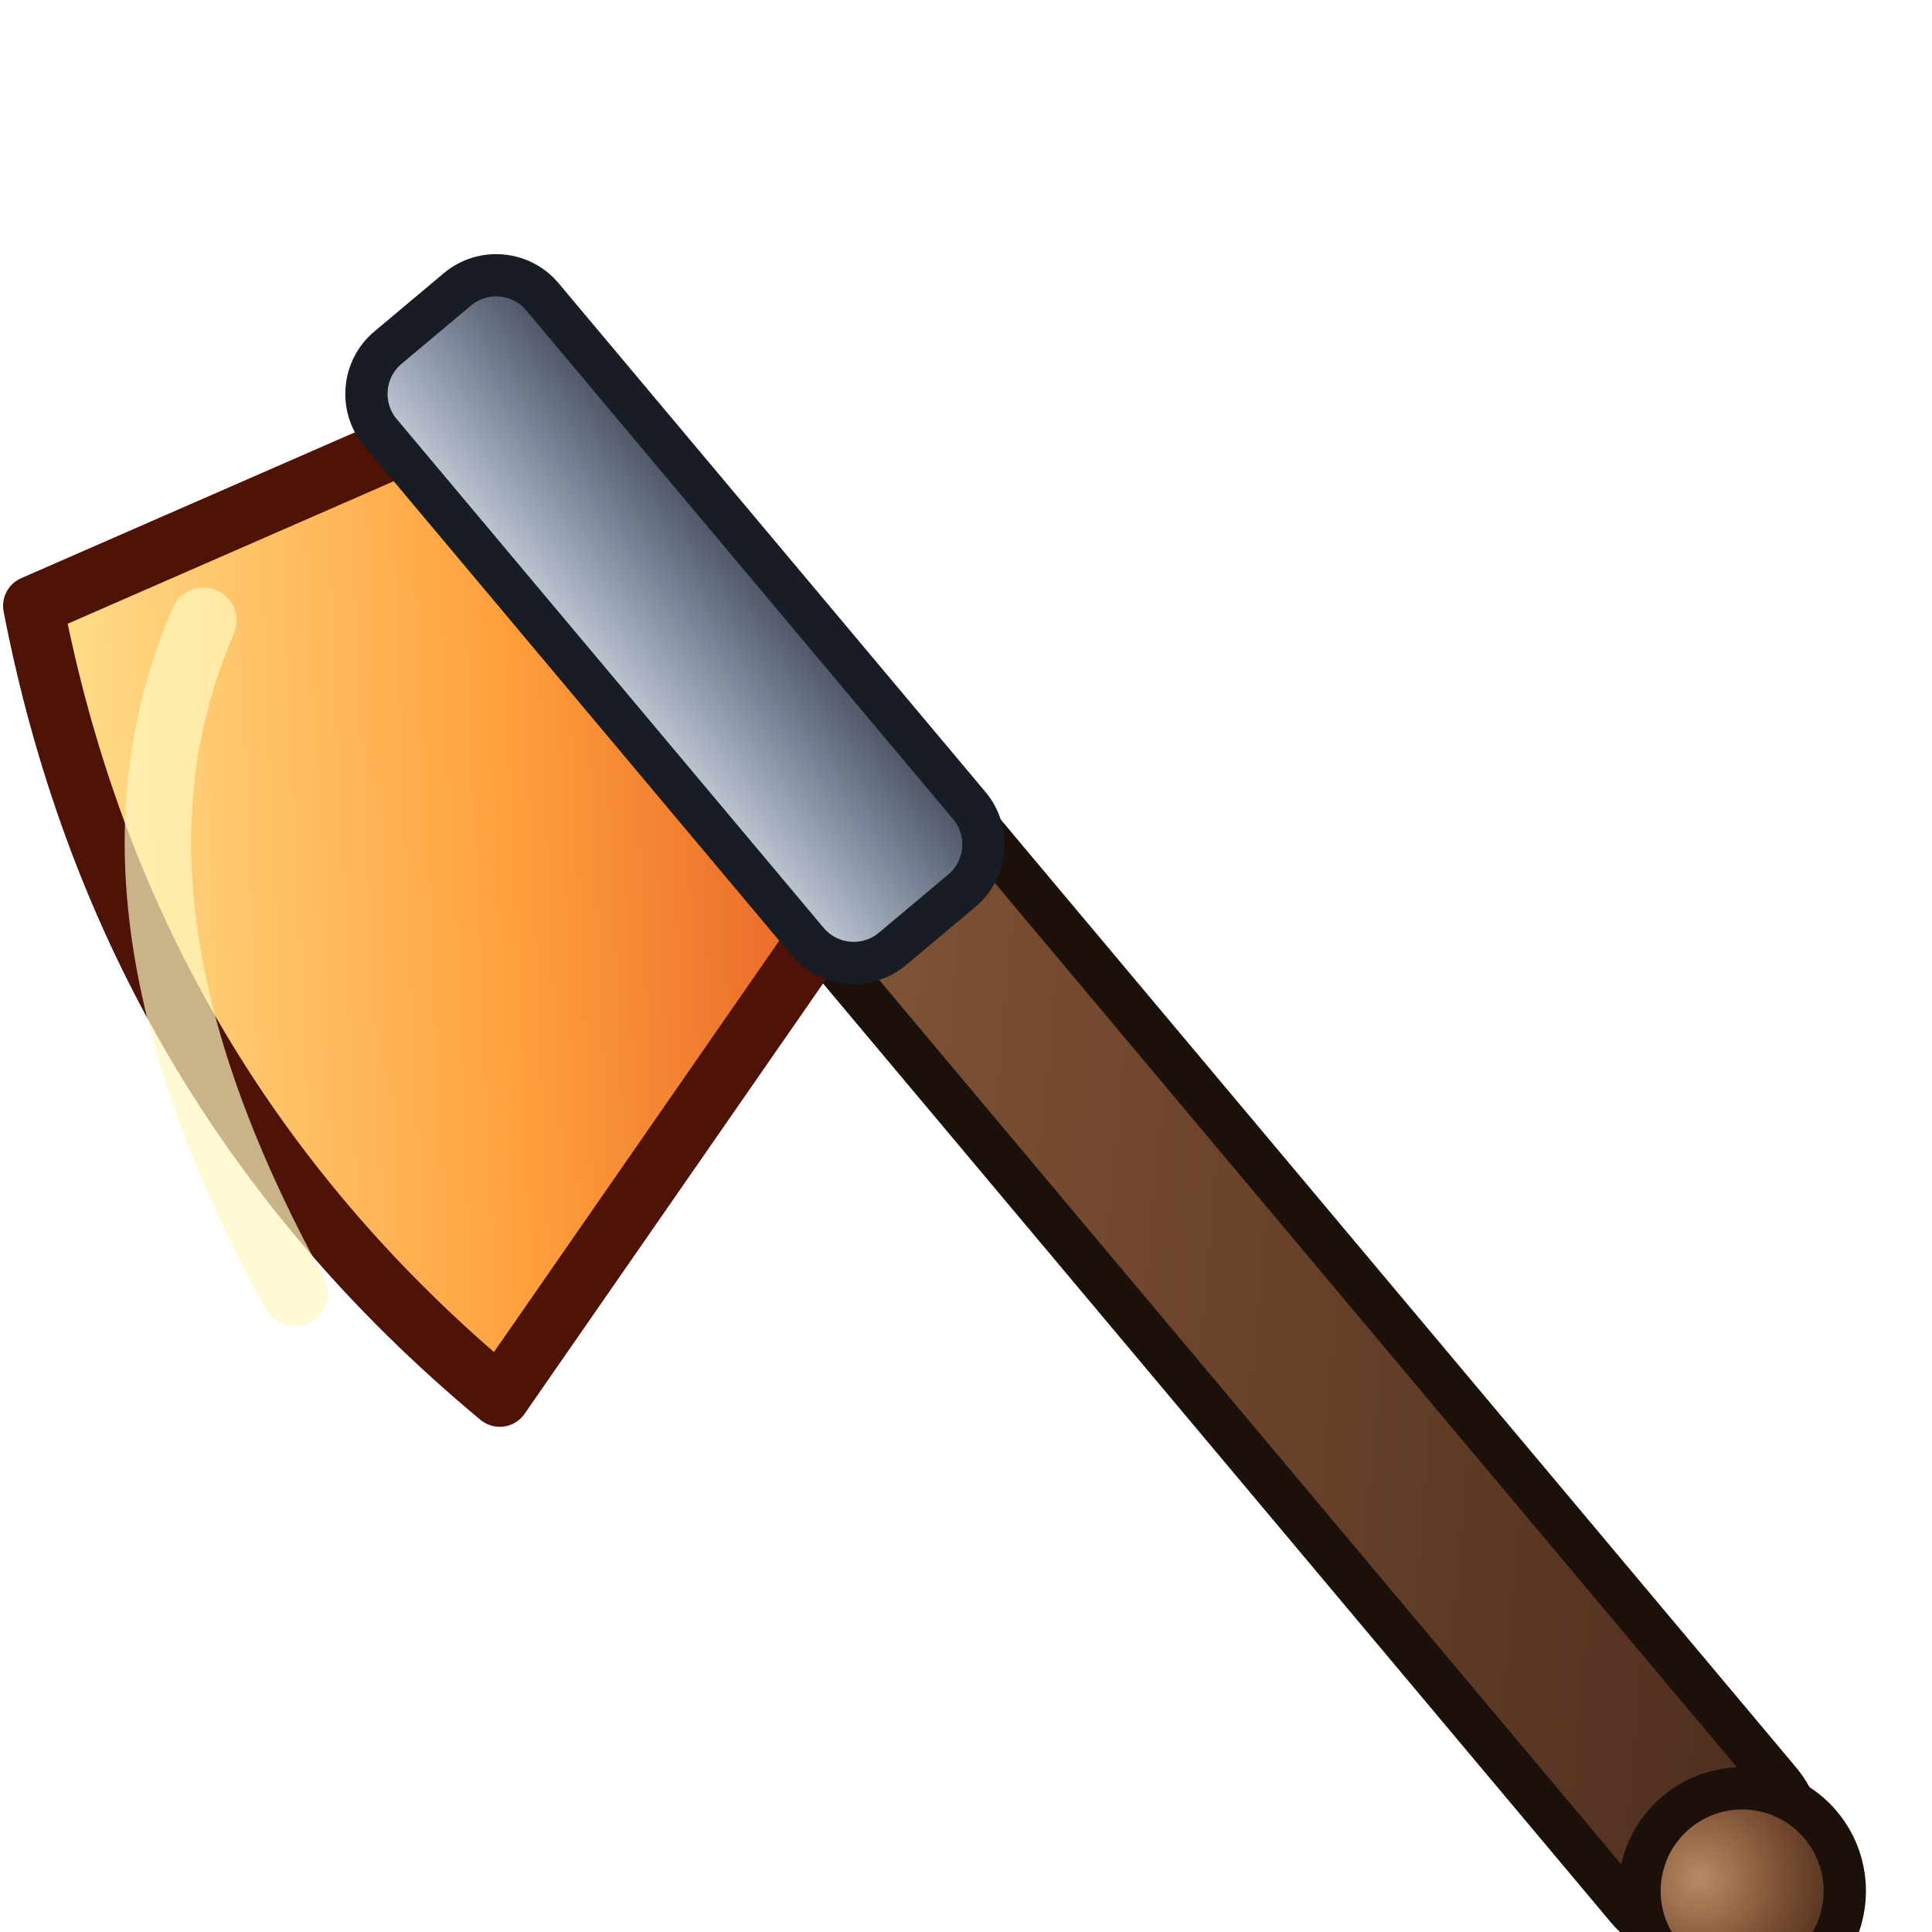
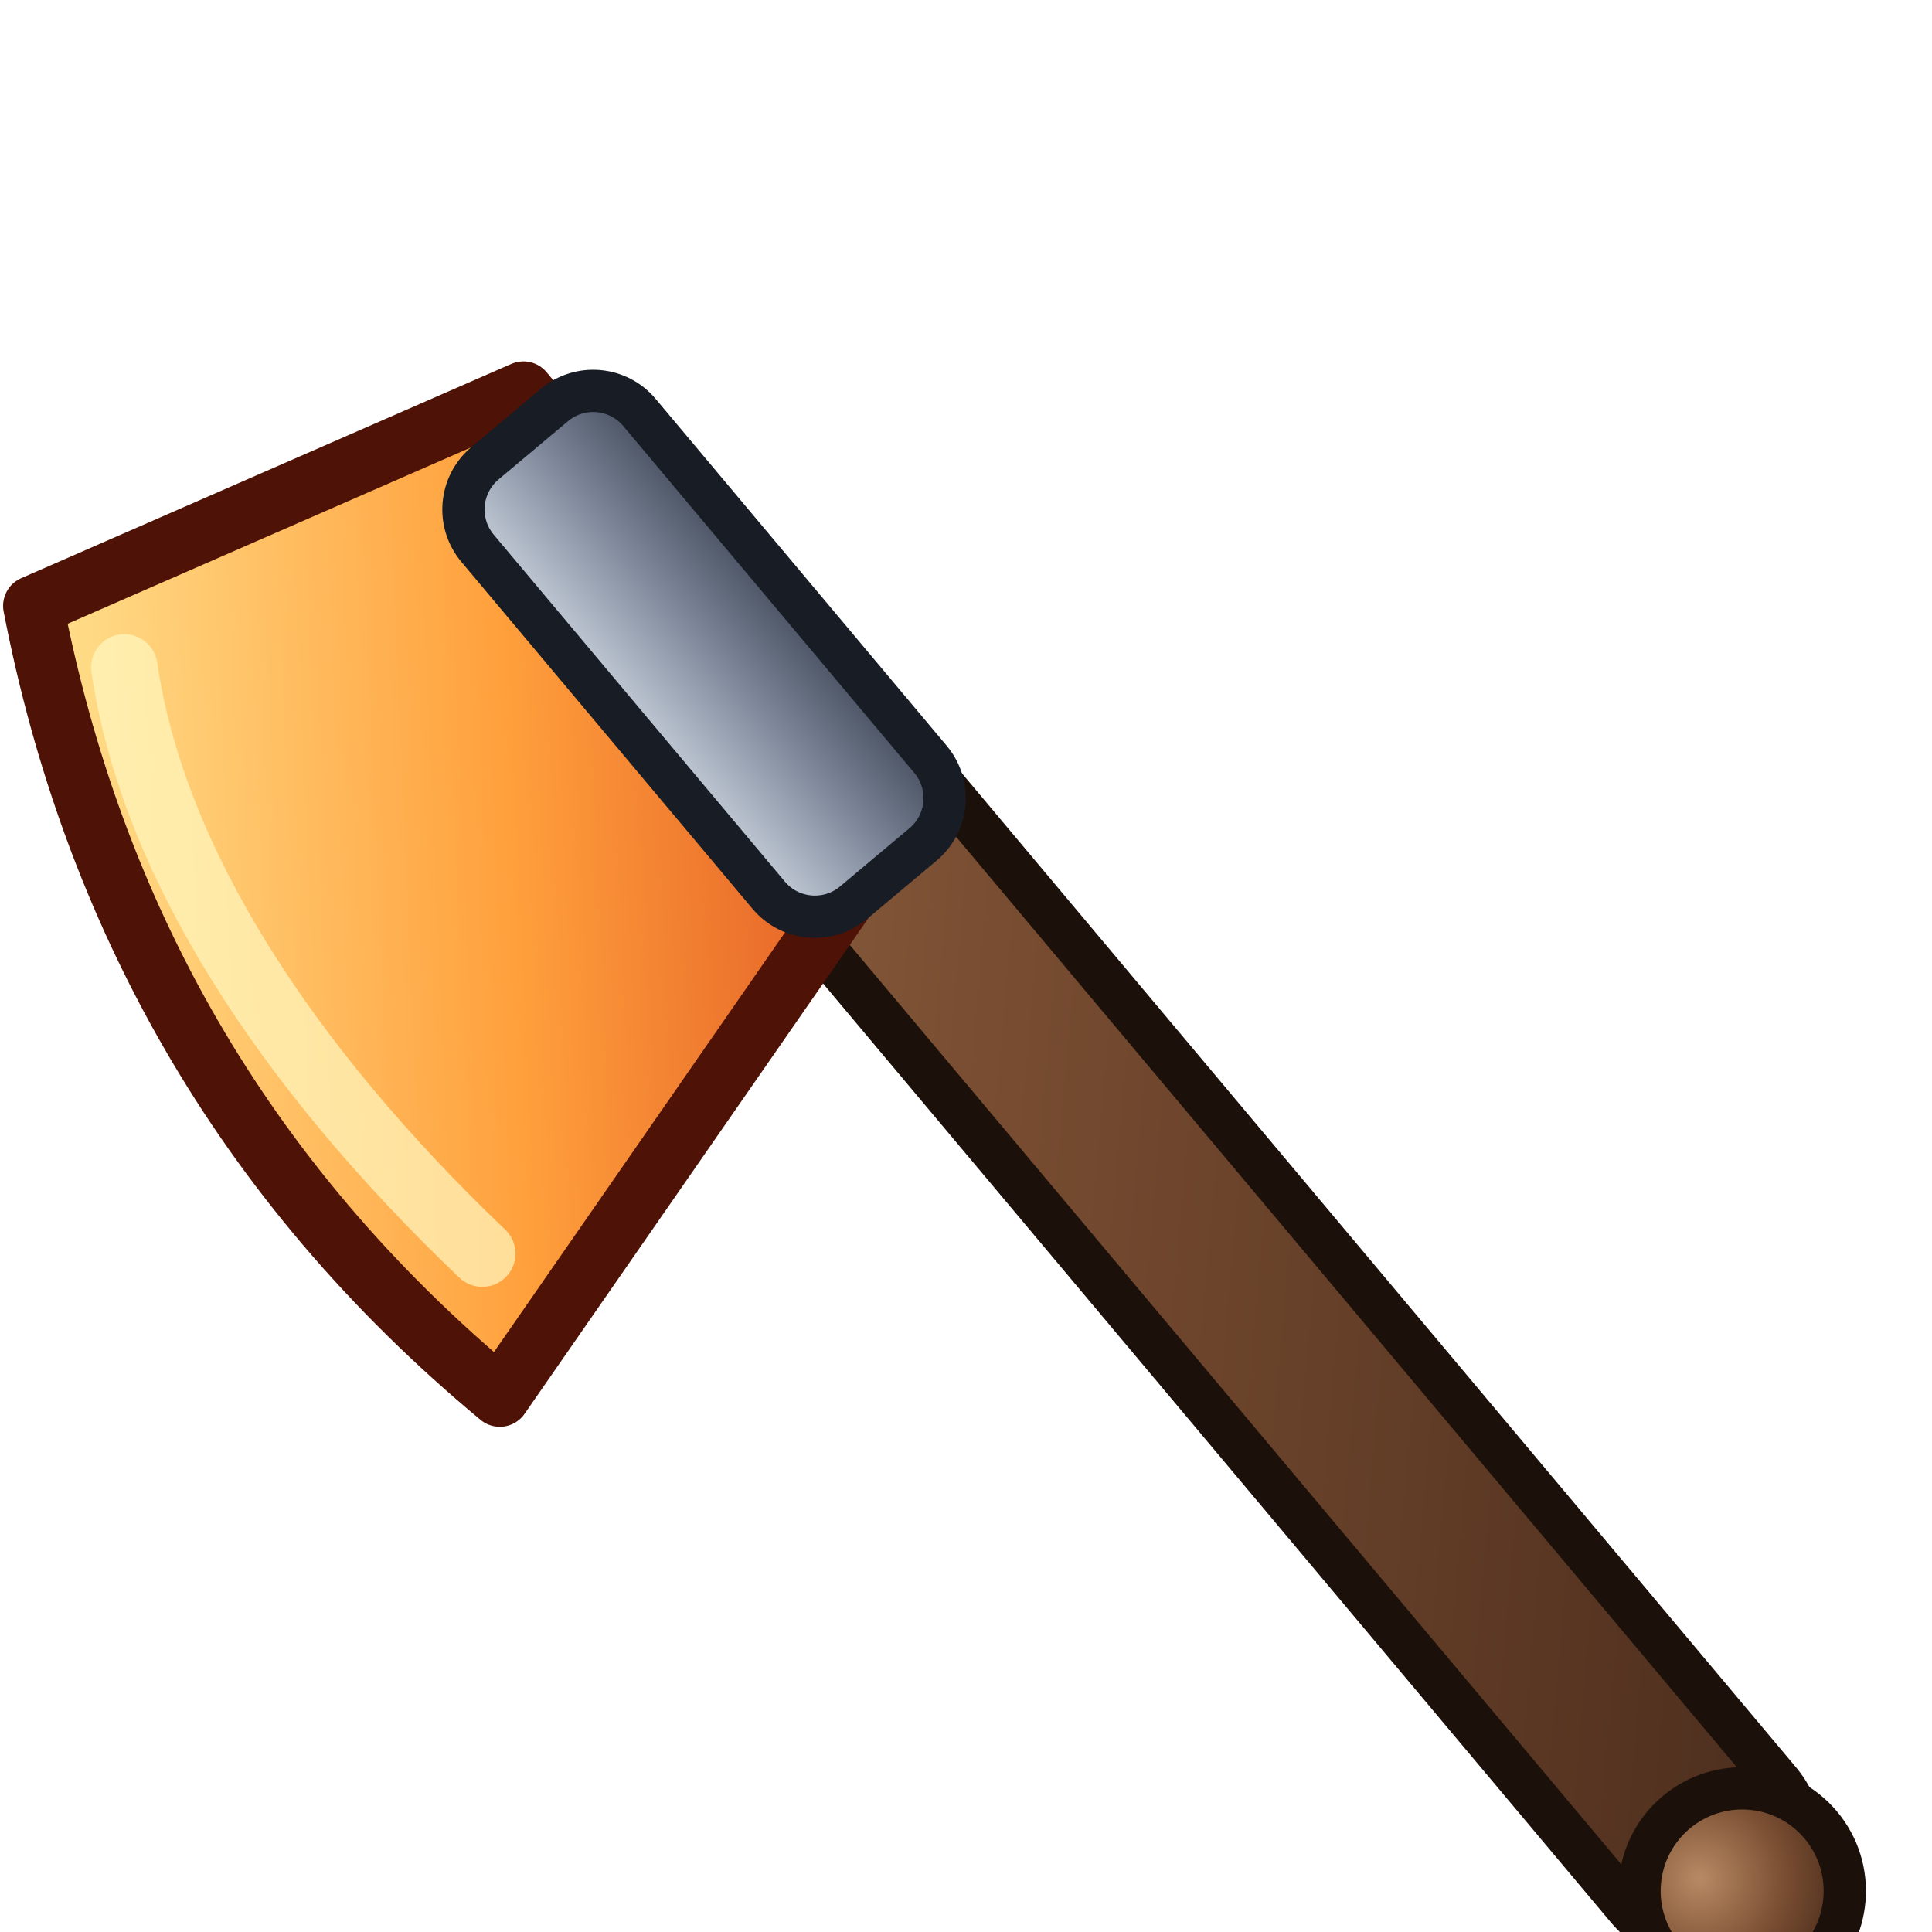
<svg xmlns="http://www.w3.org/2000/svg" data-generated="modern_icons.py" viewBox="0 0 64 64">
  <defs>
    <linearGradient id="g1" gradientUnits="userSpaceOnUse" x1="8" y1="8" x2="56" y2="56">
      <stop offset="0" stop-color="#b88a64" />
      <stop offset=".5" stop-color="#7a4e32" />
      <stop offset="1" stop-color="#46291a" />
    </linearGradient>
    <linearGradient id="g2" x1="0" y1="0" x2="1" y2="1">
      <stop offset="0" stop-color="#fff4a6" />
      <stop offset=".55" stop-color="#ffa03c" />
      <stop offset="1" stop-color="#d8421c" />
    </linearGradient>
    <linearGradient id="g3" x1="0" y1="0" x2="1" y2="0">
      <stop offset="0" stop-color="#c8d0dc" />
      <stop offset=".55" stop-color="#7c8698" />
      <stop offset="1" stop-color="#444c5c" />
    </linearGradient>
    <radialGradient id="g4" cx="0.38" cy="0.32" r="0.75">
      <stop offset="0" stop-color="#b88a64" />
      <stop offset=".55" stop-color="#7a4e32" />
      <stop offset="1" stop-color="#46291a" />
    </radialGradient>
  </defs>
  <g transform="rotate(-40 32 32)">
-     <path d="M32 8 L32 70" fill="none" stroke="#1c100a" stroke-width="8" stroke-linecap="round" stroke-linejoin="round" />
-     <path d="M32 8 L32 70" fill="none" stroke="url(#g1)" stroke-width="5" stroke-linecap="round" stroke-linejoin="round" />
+     <path d="M32 15 L32 70" fill="none" stroke="#1c100a" stroke-width="8" stroke-linecap="round" stroke-linejoin="round" />
+     <path d="M32 15 L32 70" fill="none" stroke="url(#g1)" stroke-width="5" stroke-linecap="round" stroke-linejoin="round" />
    <path d="M33 8 L16 3 C11 12 9 22 11 33 L33 27 Z" fill="url(#g2)" stroke="#4e1206" stroke-width="2" stroke-linejoin="round" stroke-linecap="round" />
-     <path d="M8 26 C10 16 14 10 20 7" fill="none" stroke="#fff8c0" stroke-width="2.2" stroke-linecap="round" stroke-linejoin="round" opacity="0.7" />
-     <rect x="28.5" y="4" width="7" height="26" rx="2" fill="url(#g3)" stroke="#181c24" stroke-width="1.4" />
+     <path d="M13.6 29 C12.6 20 13.6 12 17 6.5" fill="none" stroke="#fff8c0" stroke-width="2.2" stroke-linecap="round" stroke-linejoin="round" opacity="0.7" />
+     <rect x="28.5" y="9" width="7" height="19" rx="2" fill="url(#g3)" stroke="#181c24" stroke-width="1.4" />
    <circle cx="32" cy="72" r="3.4" fill="url(#g4)" stroke="#1c100a" stroke-width="1.4" />
  </g>
</svg>
